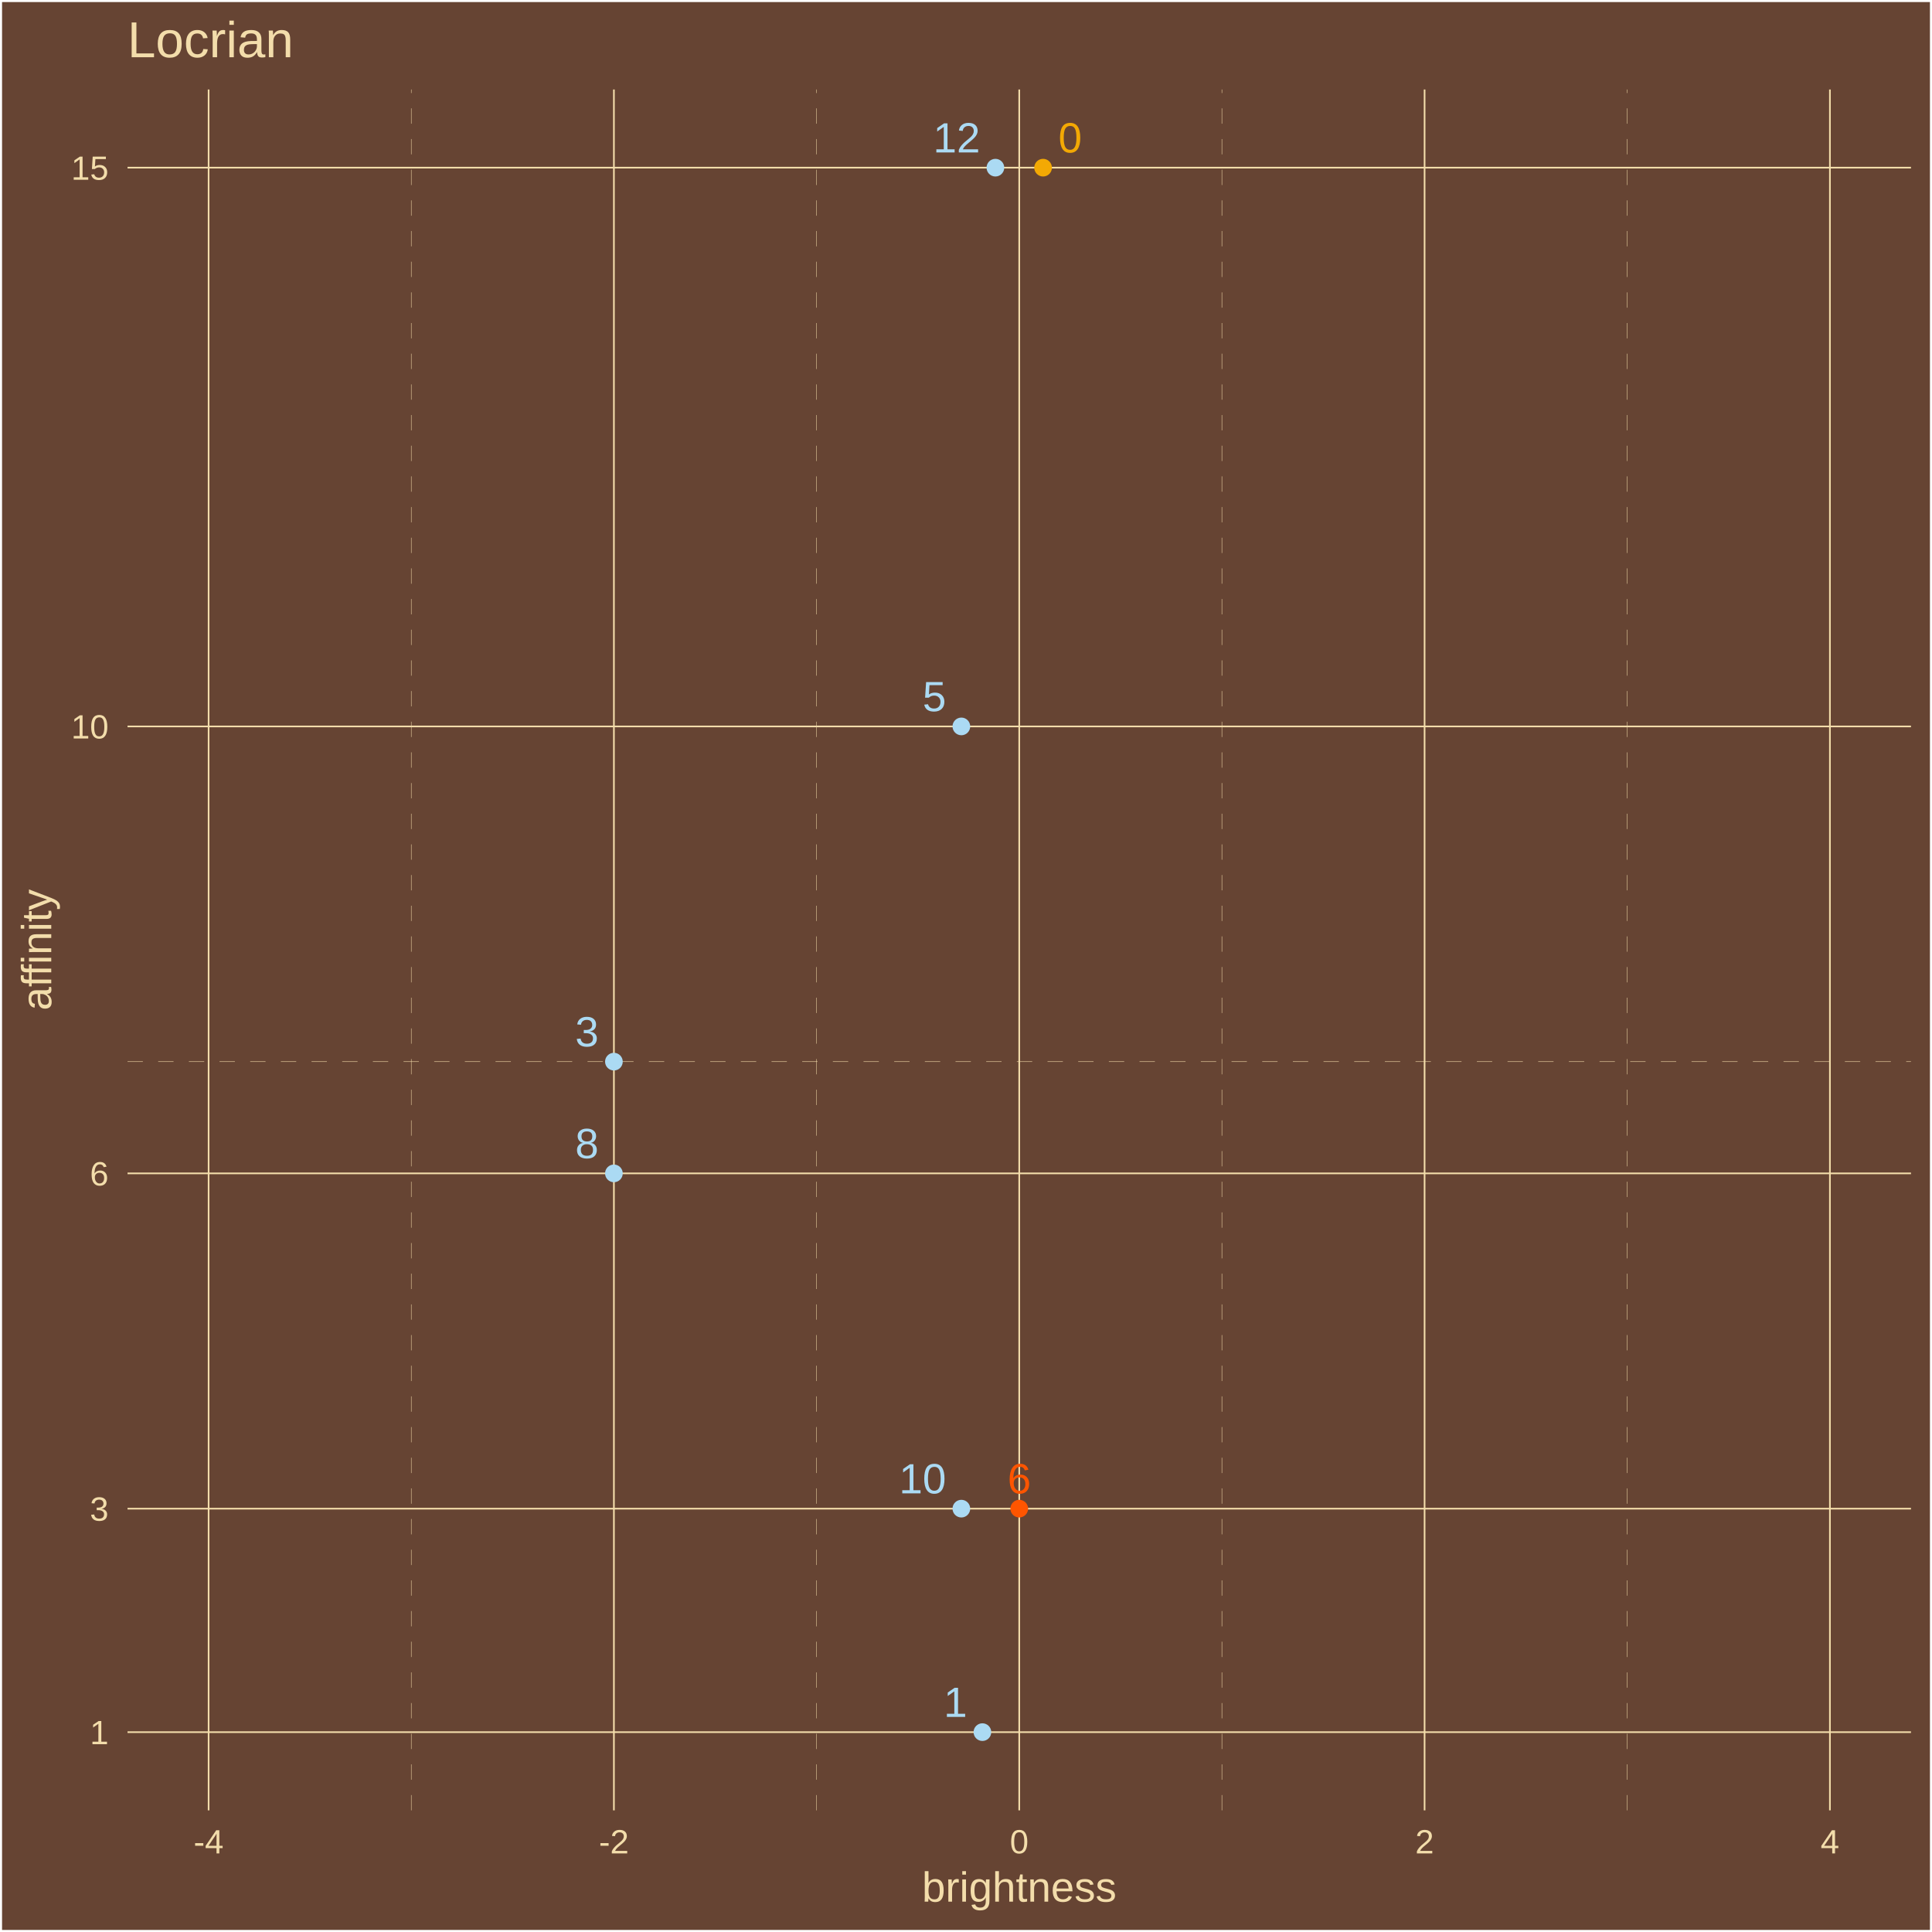
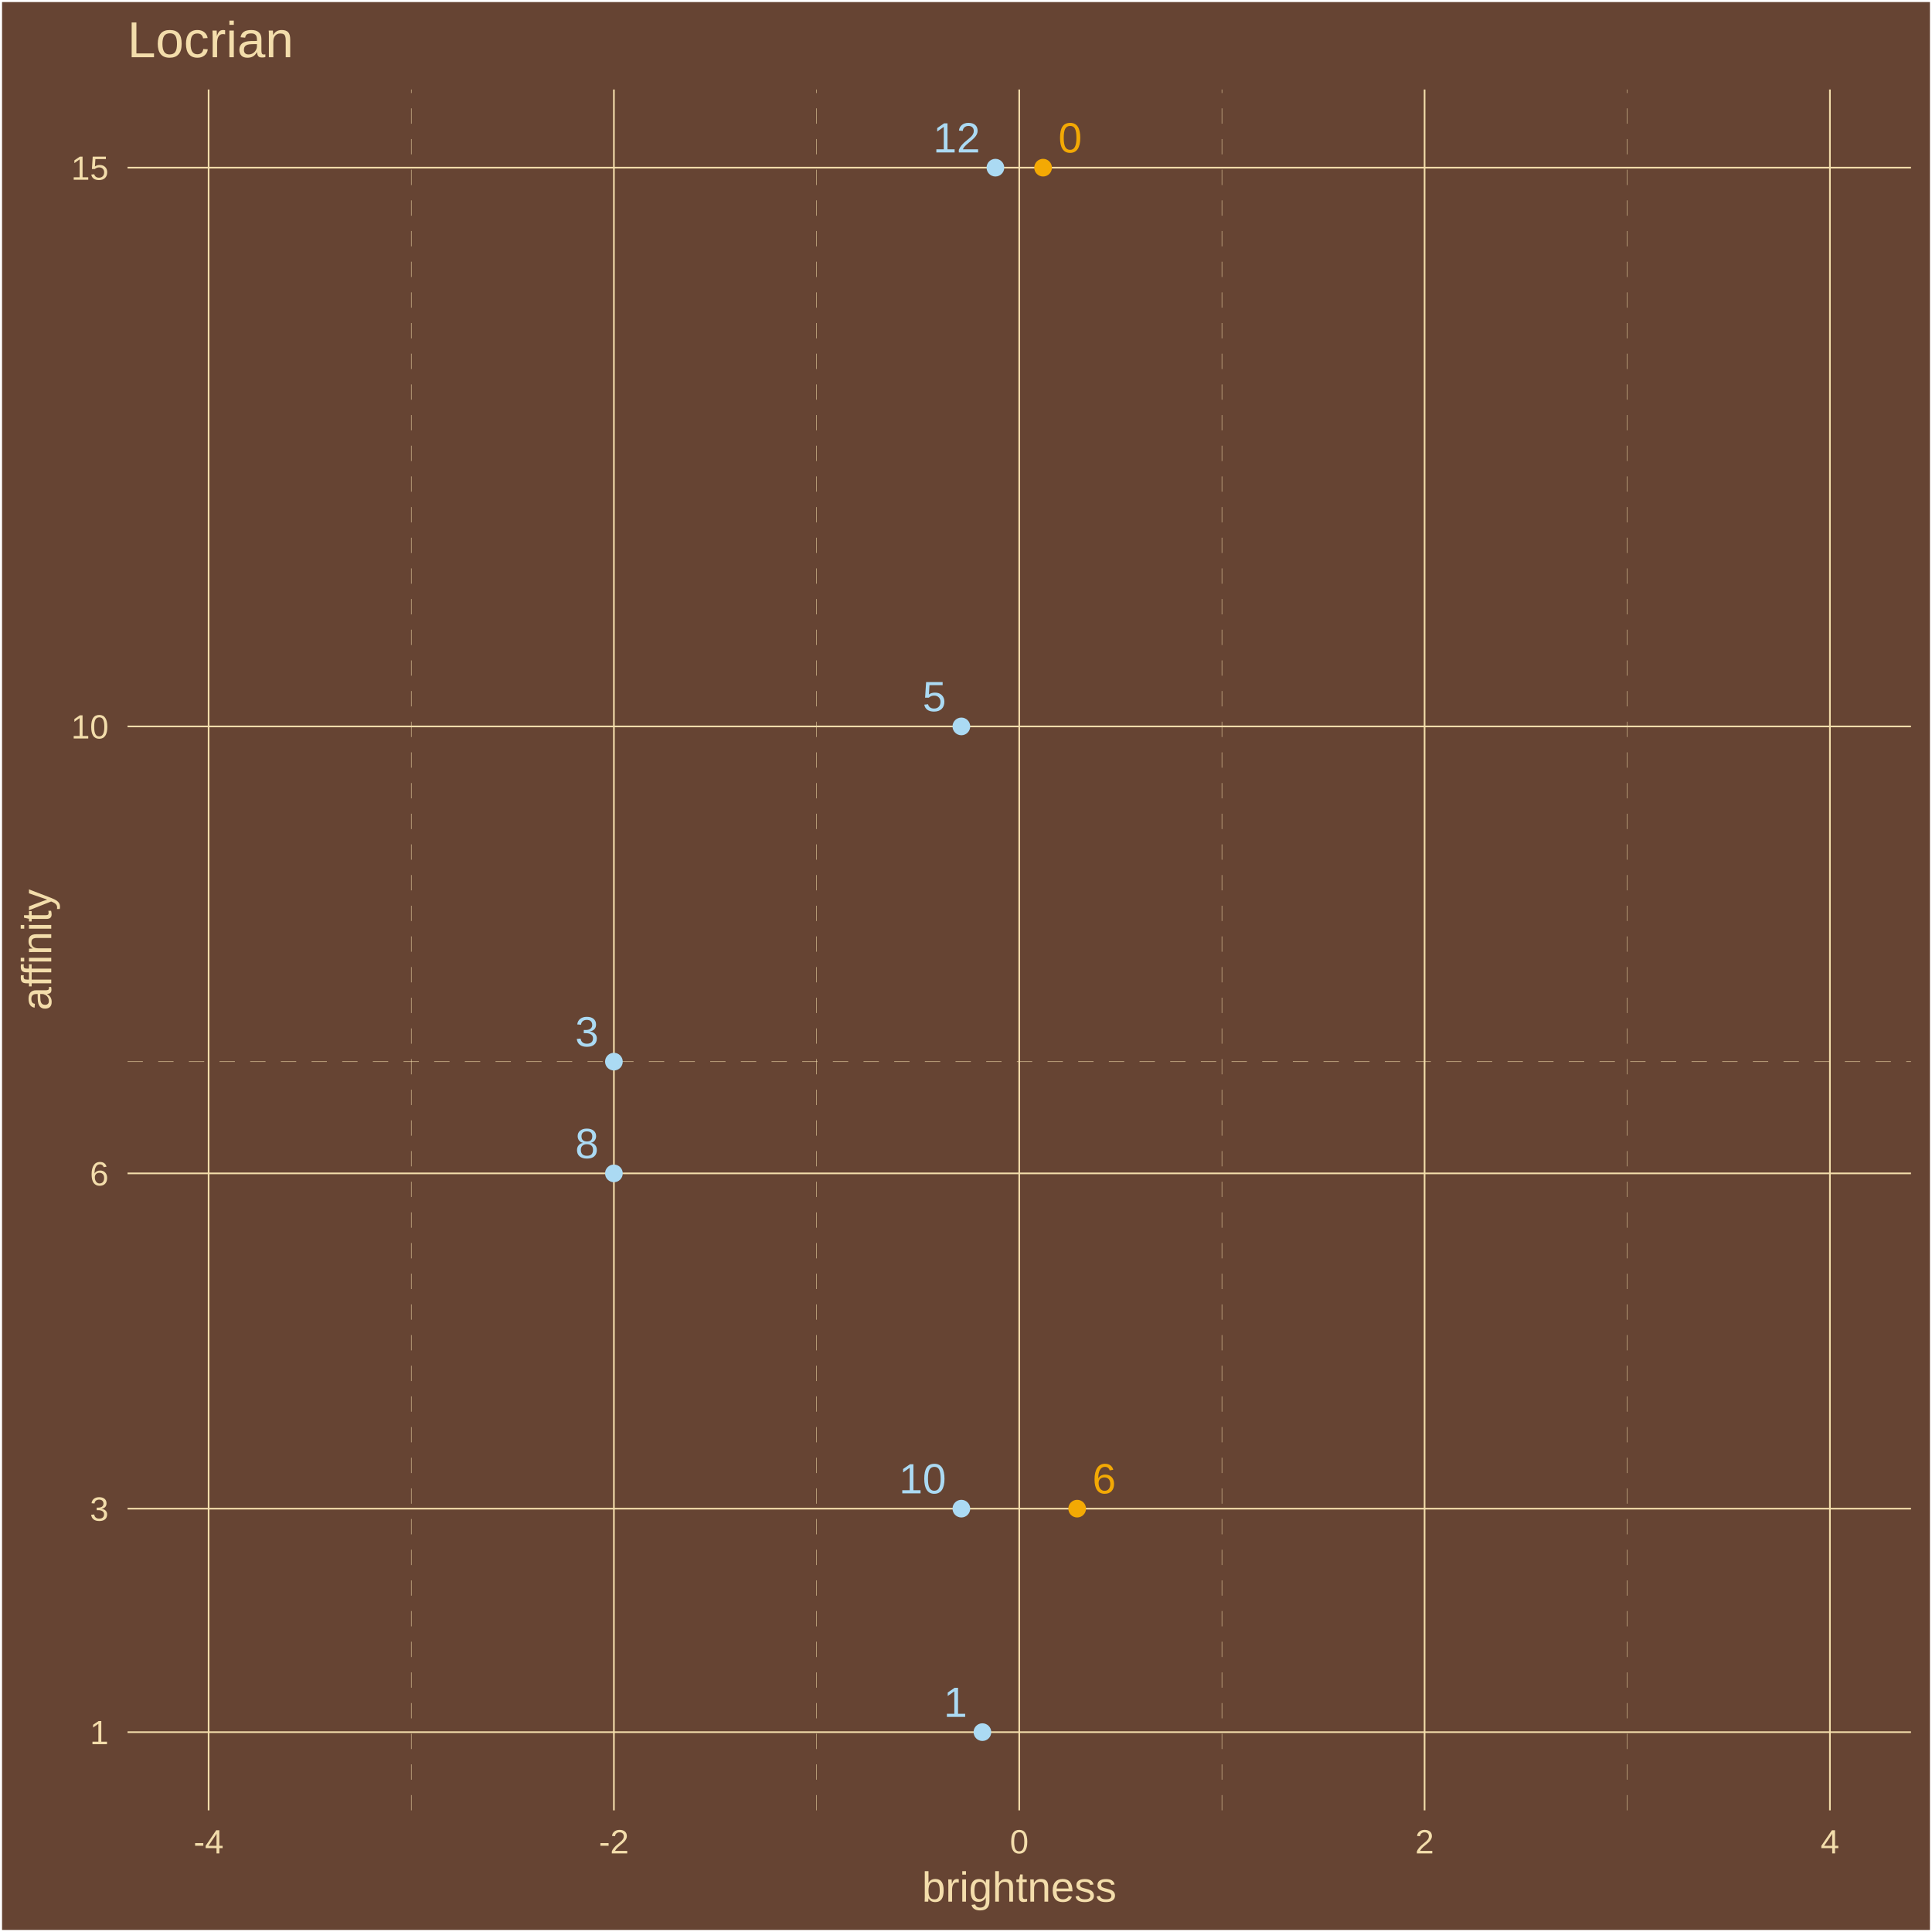
<svg xmlns="http://www.w3.org/2000/svg" class="svglite" width="504.00pt" height="504.00pt" viewBox="0 0 504.00 504.00">
  <defs>
    <style type="text/css">
    .svglite line, .svglite polyline, .svglite polygon, .svglite path, .svglite rect, .svglite circle {
      fill: none;
      stroke: #000000;
      stroke-linecap: round;
      stroke-linejoin: round;
      stroke-miterlimit: 10.00;
    }
    .svglite text {
      white-space: pre;
    }
  </style>
  </defs>
  <rect width="100%" height="100%" style="stroke: none; fill: #664433;" />
  <defs>
    <clipPath id="cpMC4wMHw1MDQuMDB8MC4wMHw1MDQuMDA=">
      <rect x="0.00" y="0.00" width="504.00" height="504.00" />
    </clipPath>
  </defs>
  <g clip-path="url(#cpMC4wMHw1MDQuMDB8MC4wMHw1MDQuMDA=)">
    <rect x="0.00" y="0" width="504.00" height="504.00" style="stroke-width: 1.07; stroke: #FFFFFF; fill: #664433;" />
  </g>
  <defs>
    <clipPath id="cpMzMuMjd8NDk4LjUyfDIzLjM0fDQ3Mi4yNw==">
      <rect x="33.27" y="23.34" width="465.25" height="448.93" />
    </clipPath>
  </defs>
  <g clip-path="url(#cpMzMuMjd8NDk4LjUyfDIzLjM0fDQ3Mi4yNw==)">
    <rect x="33.27" y="23.34" width="465.25" height="448.93" style="stroke-width: 1.07; stroke: none; fill: #664433;" />
    <polyline points="33.27,276.95 498.52,276.95 " style="stroke-width: 0.11; stroke: #F3DDAB; stroke-dasharray: 4.00,4.00; stroke-linecap: butt;" />
    <polyline points="107.29,472.27 107.29,23.34 " style="stroke-width: 0.11; stroke: #F3DDAB; stroke-dasharray: 4.00,4.00; stroke-linecap: butt;" />
    <polyline points="213.02,472.27 213.02,23.34 " style="stroke-width: 0.11; stroke: #F3DDAB; stroke-dasharray: 4.00,4.00; stroke-linecap: butt;" />
    <polyline points="318.76,472.27 318.76,23.34 " style="stroke-width: 0.11; stroke: #F3DDAB; stroke-dasharray: 4.00,4.00; stroke-linecap: butt;" />
    <polyline points="424.50,472.27 424.50,23.34 " style="stroke-width: 0.11; stroke: #F3DDAB; stroke-dasharray: 4.00,4.00; stroke-linecap: butt;" />
    <polyline points="33.27,451.86 498.52,451.86 " style="stroke-width: 0.43; stroke: #F3DDAB; stroke-linecap: butt;" />
    <polyline points="33.27,393.56 498.52,393.56 " style="stroke-width: 0.43; stroke: #F3DDAB; stroke-linecap: butt;" />
    <polyline points="33.27,306.10 498.52,306.10 " style="stroke-width: 0.43; stroke: #F3DDAB; stroke-linecap: butt;" />
    <polyline points="33.27,189.50 498.52,189.50 " style="stroke-width: 0.43; stroke: #F3DDAB; stroke-linecap: butt;" />
    <polyline points="33.27,43.74 498.52,43.74 " style="stroke-width: 0.43; stroke: #F3DDAB; stroke-linecap: butt;" />
    <polyline points="54.42,472.27 54.42,23.34 " style="stroke-width: 0.43; stroke: #F3DDAB; stroke-linecap: butt;" />
    <polyline points="160.15,472.27 160.15,23.34 " style="stroke-width: 0.43; stroke: #F3DDAB; stroke-linecap: butt;" />
    <polyline points="265.89,472.27 265.89,23.34 " style="stroke-width: 0.43; stroke: #F3DDAB; stroke-linecap: butt;" />
    <polyline points="371.63,472.27 371.63,23.34 " style="stroke-width: 0.43; stroke: #F3DDAB; stroke-linecap: butt;" />
    <polyline points="477.37,472.27 477.37,23.34 " style="stroke-width: 0.43; stroke: #F3DDAB; stroke-linecap: butt;" />
    <circle cx="272.11" cy="43.74" r="1.95" style="stroke-width: 0.71; stroke: #F3A904; fill: #F3A904;" />
    <circle cx="256.28" cy="451.86" r="1.95" style="stroke-width: 0.71; stroke: #ABDAF3; fill: #ABDAF3;" />
    <circle cx="160.15" cy="276.95" r="1.95" style="stroke-width: 0.71; stroke: #ABDAF3; fill: #ABDAF3;" />
    <circle cx="250.79" cy="189.50" r="1.95" style="stroke-width: 0.71; stroke: #ABDAF3; fill: #ABDAF3;" />
-     <circle cx="265.89" cy="393.56" r="1.95" style="stroke-width: 0.71; stroke: #FF5500; fill: #FF5500;" />
+     <circle cx="281.00" cy="393.56" r="1.95" style="stroke-width: 0.71; stroke: #F3A904; fill: #F3A904;" />
    <circle cx="160.15" cy="306.10" r="1.95" style="stroke-width: 0.71; stroke: #ABDAF3; fill: #ABDAF3;" />
    <circle cx="250.79" cy="393.56" r="1.95" style="stroke-width: 0.71; stroke: #ABDAF3; fill: #ABDAF3;" />
    <circle cx="259.67" cy="43.74" r="1.95" style="stroke-width: 0.71; stroke: #ABDAF3; fill: #ABDAF3;" />
    <polygon points="274.27,43.74 284.73,43.74 284.64,43.74 284.99,43.73 285.33,43.66 285.65,43.53 285.96,43.36 286.22,43.14 286.46,42.88 286.64,42.59 286.78,42.27 286.86,41.93 286.89,41.58 286.89,41.58 286.89,29.35 286.89,29.35 286.86,29.00 286.78,28.66 286.64,28.35 286.46,28.05 286.22,27.79 285.96,27.57 285.65,27.40 285.33,27.27 284.99,27.20 284.73,27.19 274.27,27.19 274.53,27.20 274.19,27.19 273.84,27.23 273.51,27.33 273.19,27.48 272.91,27.68 272.66,27.92 272.45,28.19 272.29,28.50 272.18,28.83 272.12,29.18 272.11,29.35 272.11,41.58 272.12,41.41 272.12,41.76 272.18,42.10 272.29,42.43 272.45,42.74 272.66,43.01 272.91,43.25 273.19,43.45 273.51,43.60 273.84,43.70 274.19,43.74 " style="stroke-width: nan; stroke: none;" />
    <text x="276.09" y="39.77" style="font-size: 11.04px;fill: #F3A904; font-family: &quot;Arial&quot;;" textLength="6.13px" lengthAdjust="spacingAndGlyphs">0</text>
    <polygon points="243.67,451.86 254.12,451.86 254.03,451.86 254.38,451.84 254.72,451.77 255.05,451.65 255.35,451.48 255.62,451.26 255.85,451.00 256.03,450.70 256.17,450.38 256.25,450.05 256.28,449.70 256.28,449.70 256.28,437.47 256.28,437.47 256.25,437.12 256.17,436.78 256.03,436.46 255.85,436.17 255.62,435.91 255.35,435.69 255.05,435.52 254.72,435.39 254.38,435.32 254.12,435.31 243.67,435.31 243.93,435.32 243.58,435.31 243.23,435.35 242.90,435.45 242.59,435.60 242.30,435.79 242.05,436.04 241.84,436.31 241.68,436.62 241.57,436.95 241.51,437.29 241.51,437.47 241.51,449.70 241.51,449.53 241.51,449.87 241.57,450.22 241.68,450.55 241.84,450.85 242.05,451.13 242.30,451.37 242.59,451.57 242.90,451.72 243.23,451.82 243.58,451.86 " style="stroke-width: nan; stroke: none;" />
    <text x="252.31" y="447.89" text-anchor="end" style="font-size: 11.04px;fill: #ABDAF3; font-family: &quot;Arial&quot;;" textLength="6.13px" lengthAdjust="spacingAndGlyphs">1</text>
    <polygon points="147.54,276.95 157.99,276.95 157.91,276.95 158.26,276.94 158.60,276.87 158.92,276.74 159.22,276.57 159.49,276.35 159.72,276.09 159.91,275.80 160.04,275.48 160.13,275.14 160.15,274.79 160.15,274.79 160.15,262.56 160.15,262.56 160.13,262.21 160.04,261.88 159.91,261.56 159.72,261.26 159.49,261.00 159.22,260.78 158.92,260.61 158.60,260.48 158.26,260.42 157.99,260.40 147.54,260.40 147.80,260.42 147.45,260.40 147.11,260.44 146.77,260.54 146.46,260.69 146.17,260.89 145.92,261.13 145.71,261.40 145.55,261.71 145.44,262.04 145.39,262.39 145.38,262.56 145.38,274.79 145.39,274.62 145.39,274.97 145.44,275.31 145.55,275.64 145.71,275.95 145.92,276.22 146.17,276.47 146.46,276.66 146.77,276.81 147.11,276.91 147.45,276.95 " style="stroke-width: nan; stroke: none;" />
    <text x="156.18" y="272.98" text-anchor="end" style="font-size: 11.04px;fill: #ABDAF3; font-family: &quot;Arial&quot;;" textLength="6.13px" lengthAdjust="spacingAndGlyphs">3</text>
    <polygon points="238.17,189.50 248.63,189.50 248.54,189.50 248.89,189.48 249.23,189.41 249.55,189.29 249.86,189.12 250.12,188.90 250.36,188.64 250.54,188.34 250.68,188.02 250.76,187.68 250.79,187.34 250.79,187.34 250.79,175.11 250.79,175.11 250.76,174.76 250.68,174.42 250.54,174.10 250.36,173.81 250.12,173.55 249.86,173.33 249.55,173.15 249.23,173.03 248.89,172.96 248.63,172.95 238.17,172.95 238.43,172.96 238.09,172.95 237.74,172.99 237.41,173.09 237.09,173.23 236.81,173.43 236.56,173.67 236.35,173.95 236.19,174.26 236.08,174.59 236.02,174.93 236.01,175.11 236.01,187.34 236.02,187.16 236.02,187.51 236.08,187.86 236.19,188.18 236.35,188.49 236.56,188.77 236.81,189.01 237.09,189.21 237.41,189.36 237.74,189.45 238.09,189.50 " style="stroke-width: nan; stroke: none;" />
    <text x="246.81" y="185.52" text-anchor="end" style="font-size: 11.04px;fill: #ABDAF3; font-family: &quot;Arial&quot;;" textLength="6.13px" lengthAdjust="spacingAndGlyphs">5</text>
-     <polygon points="260.67,393.56 271.12,393.56 271.03,393.56 271.38,393.54 271.72,393.47 272.05,393.35 272.35,393.18 272.62,392.96 272.85,392.70 273.03,392.40 273.17,392.08 273.25,391.74 273.28,391.40 273.28,391.40 273.28,379.16 273.28,379.16 273.25,378.82 273.17,378.48 273.03,378.16 272.85,377.87 272.62,377.61 272.35,377.39 272.05,377.21 271.72,377.09 271.38,377.02 271.12,377.00 260.67,377.00 260.93,377.02 260.58,377.01 260.23,377.05 259.90,377.15 259.59,377.29 259.30,377.49 259.05,377.73 258.84,378.01 258.68,378.32 258.57,378.65 258.51,378.99 258.51,379.16 258.51,391.40 258.51,391.22 258.51,391.57 258.57,391.91 258.68,392.24 258.84,392.55 259.05,392.83 259.30,393.07 259.59,393.27 259.90,393.42 260.23,393.51 260.58,393.56 " style="stroke-width: nan; stroke: none;" />
-     <text x="265.89" y="389.58" text-anchor="middle" style="font-size: 11.04px;fill: #FF5500; font-family: &quot;Arial&quot;;" textLength="6.13px" lengthAdjust="spacingAndGlyphs">6</text>
+     <polygon points="283.16,393.56 293.61,393.56 293.53,393.56 293.87,393.54 294.21,393.47 294.54,393.35 294.84,393.18 295.11,392.96 295.34,392.70 295.53,392.40 295.66,392.08 295.75,391.74 295.77,391.40 295.77,391.40 295.77,379.16 295.77,379.16 295.75,378.82 295.66,378.48 295.53,378.16 295.34,377.87 295.11,377.61 294.84,377.39 294.54,377.21 294.21,377.09 293.87,377.02 293.61,377.00 283.16,377.00 283.42,377.02 283.07,377.01 282.73,377.05 282.39,377.15 282.08,377.29 281.79,377.49 281.54,377.73 281.33,378.01 281.17,378.32 281.06,378.65 281.01,378.99 281.00,379.16 281.00,391.40 281.01,391.22 281.01,391.57 281.06,391.91 281.17,392.24 281.33,392.55 281.54,392.83 281.79,393.07 282.08,393.27 282.39,393.42 282.73,393.51 283.07,393.56 " style="stroke-width: nan; stroke: none;" />
+     <text x="284.97" y="389.58" style="font-size: 11.04px;fill: #F3A904; font-family: &quot;Arial&quot;;" textLength="6.13px" lengthAdjust="spacingAndGlyphs">6</text>
    <polygon points="147.54,306.10 157.99,306.10 157.91,306.10 158.26,306.09 158.60,306.02 158.92,305.90 159.22,305.72 159.49,305.50 159.72,305.24 159.91,304.95 160.04,304.63 160.13,304.29 160.15,303.94 160.15,303.94 160.15,291.71 160.15,291.71 160.13,291.36 160.04,291.03 159.91,290.71 159.72,290.41 159.49,290.15 159.22,289.93 158.92,289.76 158.60,289.64 158.26,289.57 157.99,289.55 147.54,289.55 147.80,289.57 147.45,289.55 147.11,289.59 146.77,289.69 146.46,289.84 146.17,290.04 145.92,290.28 145.71,290.56 145.55,290.86 145.44,291.19 145.39,291.54 145.38,291.71 145.38,303.94 145.39,303.77 145.39,304.12 145.44,304.46 145.55,304.79 145.71,305.10 145.92,305.38 146.17,305.62 146.46,305.81 146.77,305.96 147.11,306.06 147.45,306.10 " style="stroke-width: nan; stroke: none;" />
    <text x="156.18" y="302.13" text-anchor="end" style="font-size: 11.04px;fill: #ABDAF3; font-family: &quot;Arial&quot;;" textLength="6.13px" lengthAdjust="spacingAndGlyphs">8</text>
    <polygon points="232.04,393.56 248.63,393.56 248.54,393.56 248.89,393.54 249.23,393.47 249.55,393.35 249.86,393.18 250.12,392.96 250.36,392.70 250.54,392.40 250.68,392.08 250.76,391.74 250.79,391.40 250.79,391.40 250.79,379.16 250.79,379.16 250.76,378.82 250.68,378.48 250.54,378.16 250.36,377.87 250.12,377.61 249.86,377.39 249.55,377.21 249.23,377.09 248.89,377.02 248.63,377.00 232.04,377.00 232.30,377.02 231.95,377.01 231.61,377.05 231.27,377.15 230.96,377.29 230.67,377.49 230.42,377.73 230.21,378.01 230.05,378.32 229.94,378.65 229.89,378.99 229.88,379.16 229.88,391.40 229.89,391.22 229.89,391.57 229.94,391.91 230.05,392.24 230.21,392.55 230.42,392.83 230.67,393.07 230.96,393.27 231.27,393.42 231.61,393.51 231.95,393.56 " style="stroke-width: nan; stroke: none;" />
    <text x="246.81" y="389.58" text-anchor="end" style="font-size: 11.04px;fill: #ABDAF3; font-family: &quot;Arial&quot;;" textLength="12.27px" lengthAdjust="spacingAndGlyphs">10</text>
    <polygon points="240.93,43.74 257.51,43.74 257.43,43.74 257.77,43.73 258.12,43.66 258.44,43.53 258.74,43.36 259.01,43.14 259.24,42.88 259.43,42.59 259.56,42.27 259.65,41.93 259.67,41.58 259.67,41.58 259.67,29.35 259.67,29.35 259.65,29.00 259.56,28.66 259.43,28.35 259.24,28.05 259.01,27.79 258.74,27.57 258.44,27.40 258.12,27.27 257.77,27.20 257.51,27.19 240.93,27.19 241.19,27.20 240.84,27.19 240.49,27.23 240.16,27.33 239.85,27.48 239.56,27.68 239.31,27.92 239.10,28.19 238.94,28.50 238.83,28.83 238.77,29.18 238.77,29.35 238.77,41.58 238.77,41.41 238.77,41.76 238.83,42.10 238.94,42.43 239.10,42.74 239.31,43.01 239.56,43.25 239.85,43.45 240.16,43.60 240.49,43.70 240.84,43.74 " style="stroke-width: nan; stroke: none;" />
    <text x="255.70" y="39.77" text-anchor="end" style="font-size: 11.04px;fill: #ABDAF3; font-family: &quot;Arial&quot;;" textLength="12.27px" lengthAdjust="spacingAndGlyphs">12</text>
  </g>
  <g clip-path="url(#cpMC4wMHw1MDQuMDB8MC4wMHw1MDQuMDA=)">
    <text x="28.34" y="455.01" text-anchor="end" style="font-size: 8.80px;fill: #F3DDAB; font-family: &quot;Arial&quot;;" textLength="4.90px" lengthAdjust="spacingAndGlyphs">1</text>
    <text x="28.34" y="396.71" text-anchor="end" style="font-size: 8.80px;fill: #F3DDAB; font-family: &quot;Arial&quot;;" textLength="4.90px" lengthAdjust="spacingAndGlyphs">3</text>
    <text x="28.34" y="309.26" text-anchor="end" style="font-size: 8.80px;fill: #F3DDAB; font-family: &quot;Arial&quot;;" textLength="4.90px" lengthAdjust="spacingAndGlyphs">6</text>
    <text x="28.34" y="192.65" text-anchor="end" style="font-size: 8.80px;fill: #F3DDAB; font-family: &quot;Arial&quot;;" textLength="9.79px" lengthAdjust="spacingAndGlyphs">10</text>
    <text x="28.34" y="46.90" text-anchor="end" style="font-size: 8.80px;fill: #F3DDAB; font-family: &quot;Arial&quot;;" textLength="9.79px" lengthAdjust="spacingAndGlyphs">15</text>
    <text x="54.42" y="483.50" text-anchor="middle" style="font-size: 8.80px;fill: #F3DDAB; font-family: &quot;Arial&quot;;" textLength="7.83px" lengthAdjust="spacingAndGlyphs">-4</text>
    <text x="160.15" y="483.50" text-anchor="middle" style="font-size: 8.80px;fill: #F3DDAB; font-family: &quot;Arial&quot;;" textLength="7.83px" lengthAdjust="spacingAndGlyphs">-2</text>
    <text x="265.89" y="483.50" text-anchor="middle" style="font-size: 8.80px;fill: #F3DDAB; font-family: &quot;Arial&quot;;" textLength="4.90px" lengthAdjust="spacingAndGlyphs">0</text>
    <text x="371.63" y="483.50" text-anchor="middle" style="font-size: 8.80px;fill: #F3DDAB; font-family: &quot;Arial&quot;;" textLength="4.90px" lengthAdjust="spacingAndGlyphs">2</text>
    <text x="477.37" y="483.50" text-anchor="middle" style="font-size: 8.80px;fill: #F3DDAB; font-family: &quot;Arial&quot;;" textLength="4.90px" lengthAdjust="spacingAndGlyphs">4</text>
    <text x="265.89" y="496.09" text-anchor="middle" style="font-size: 11.00px;fill: #F3DDAB; font-family: &quot;Arial&quot;;" textLength="50.76px" lengthAdjust="spacingAndGlyphs">brightness</text>
    <text transform="translate(13.37,247.80) rotate(-90)" text-anchor="middle" style="font-size: 11.00px;fill: #F3DDAB; font-family: &quot;Arial&quot;;" textLength="31.78px" lengthAdjust="spacingAndGlyphs">affinity</text>
    <text x="33.27" y="14.94" style="font-size: 13.20px;fill: #F3DDAB; font-family: &quot;Arial&quot;;" textLength="43.26px" lengthAdjust="spacingAndGlyphs">Locrian</text>
  </g>
</svg>
